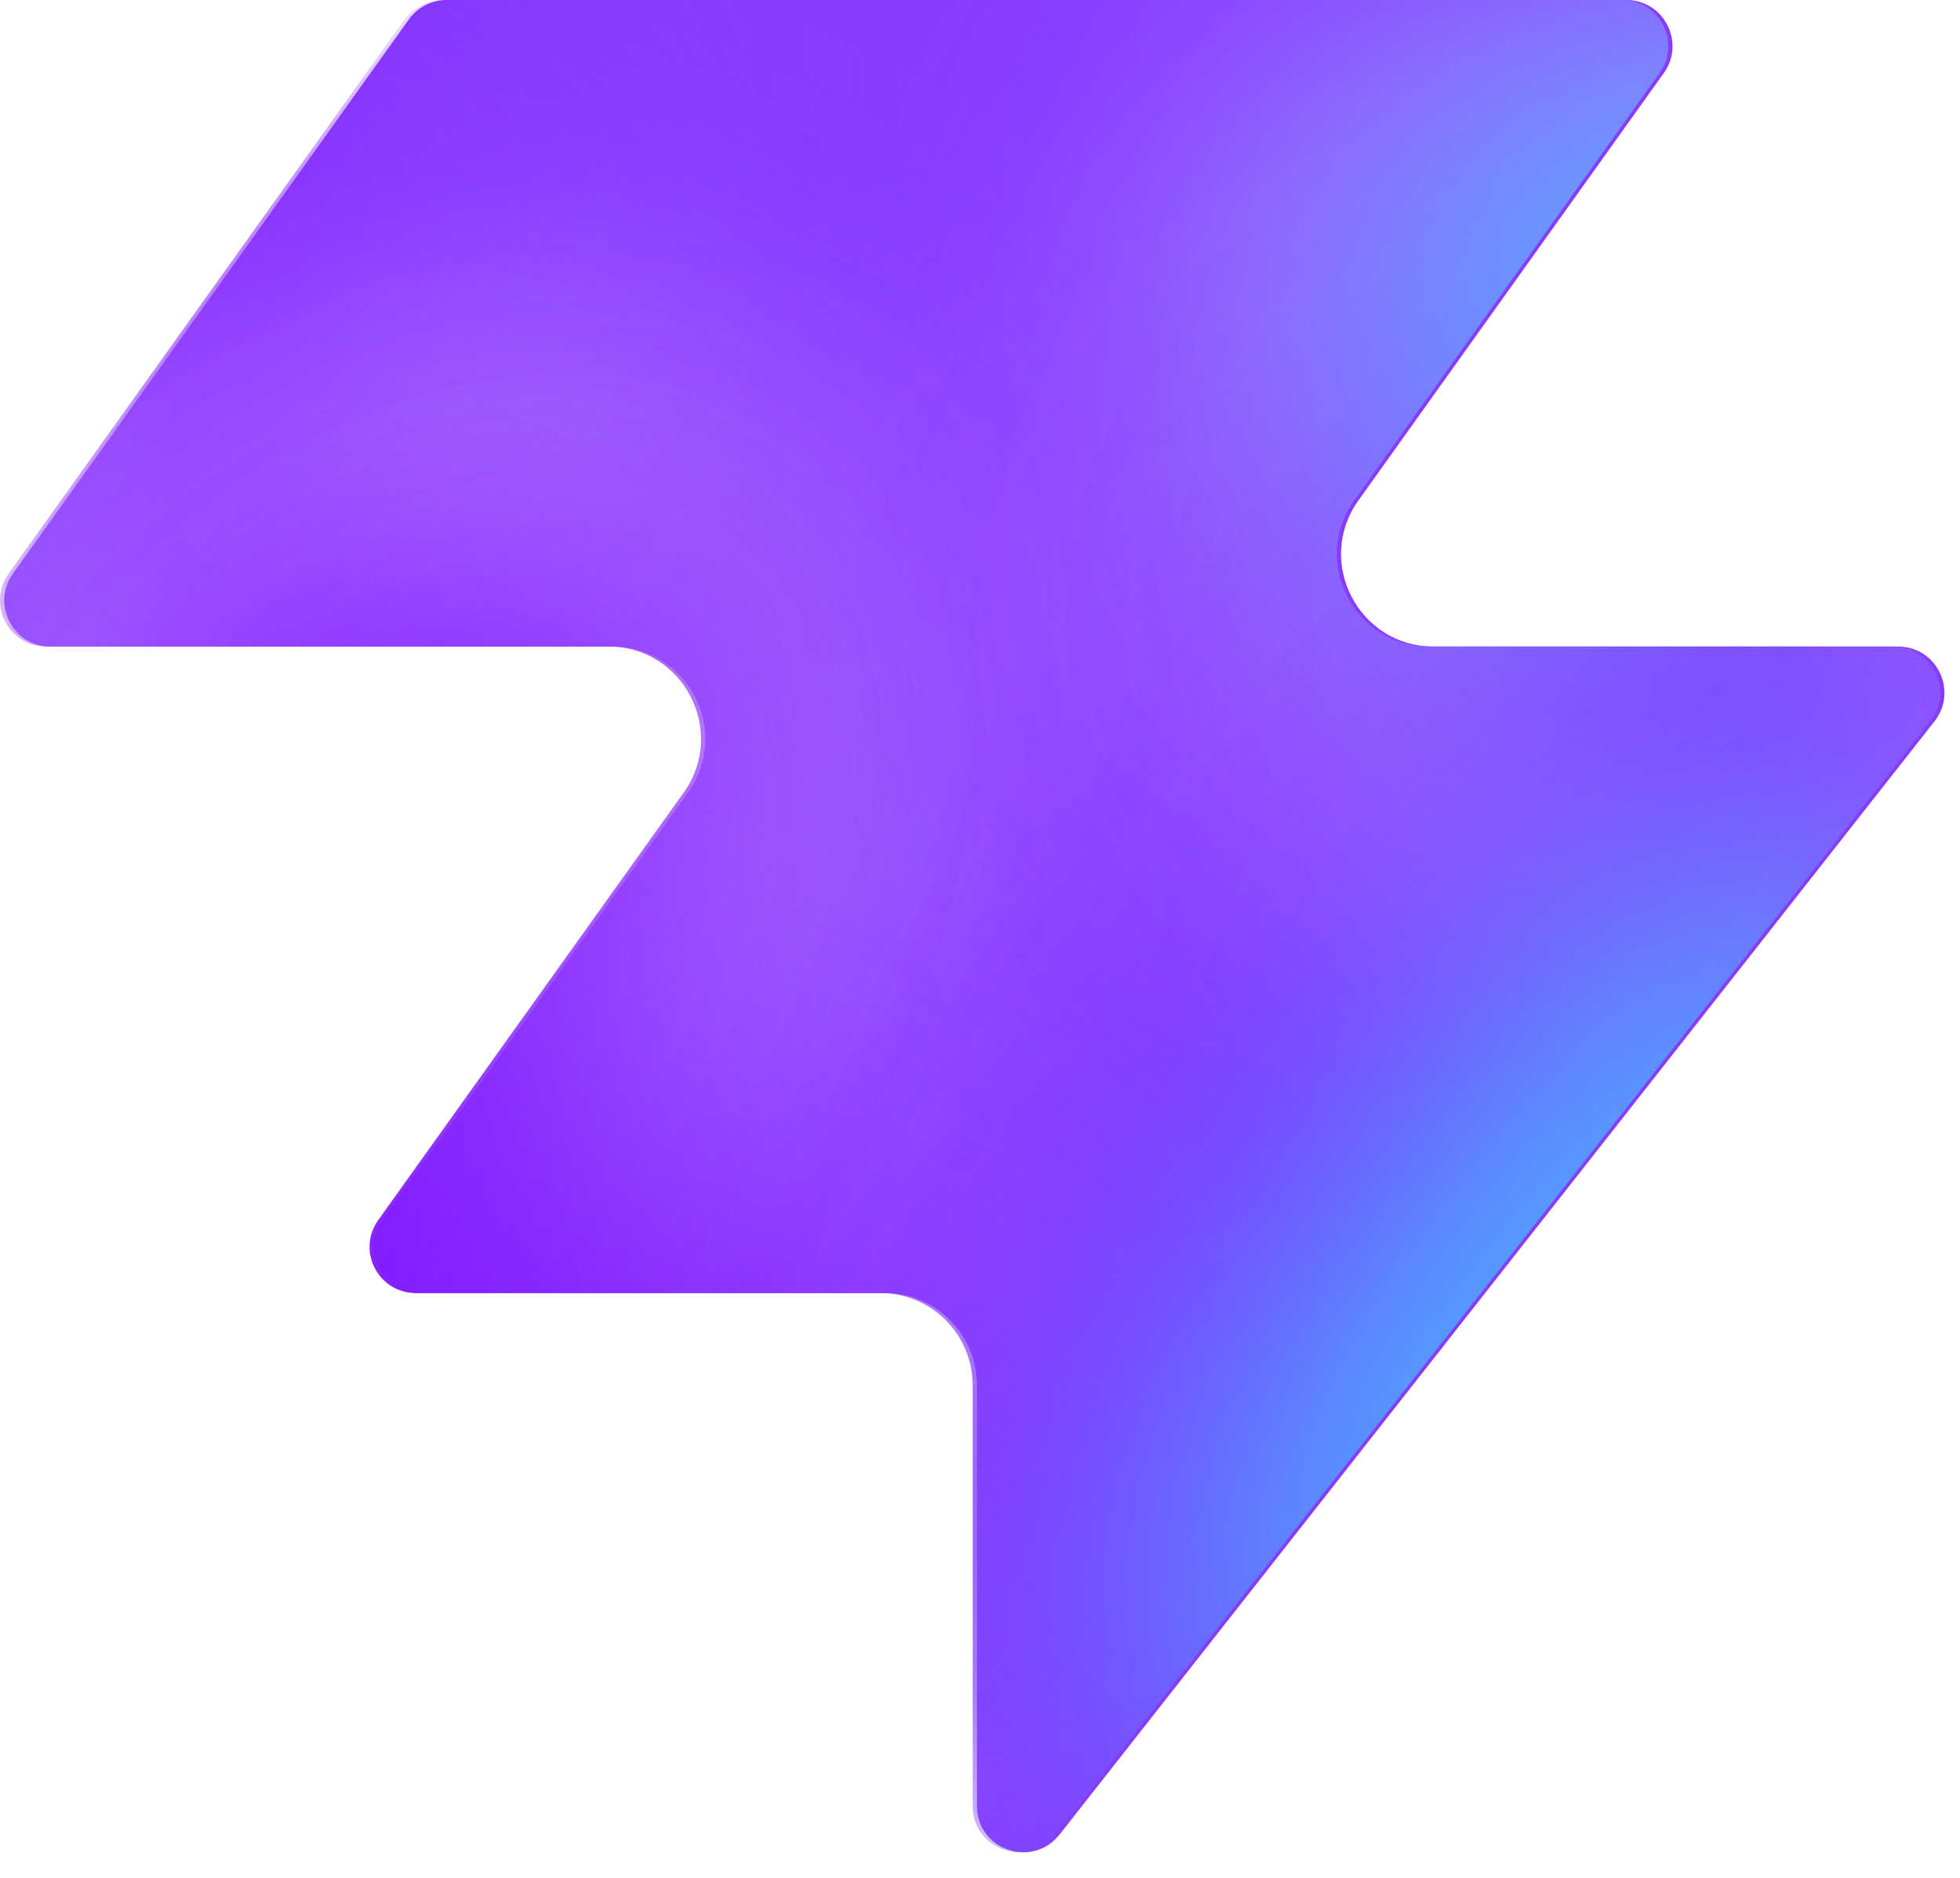
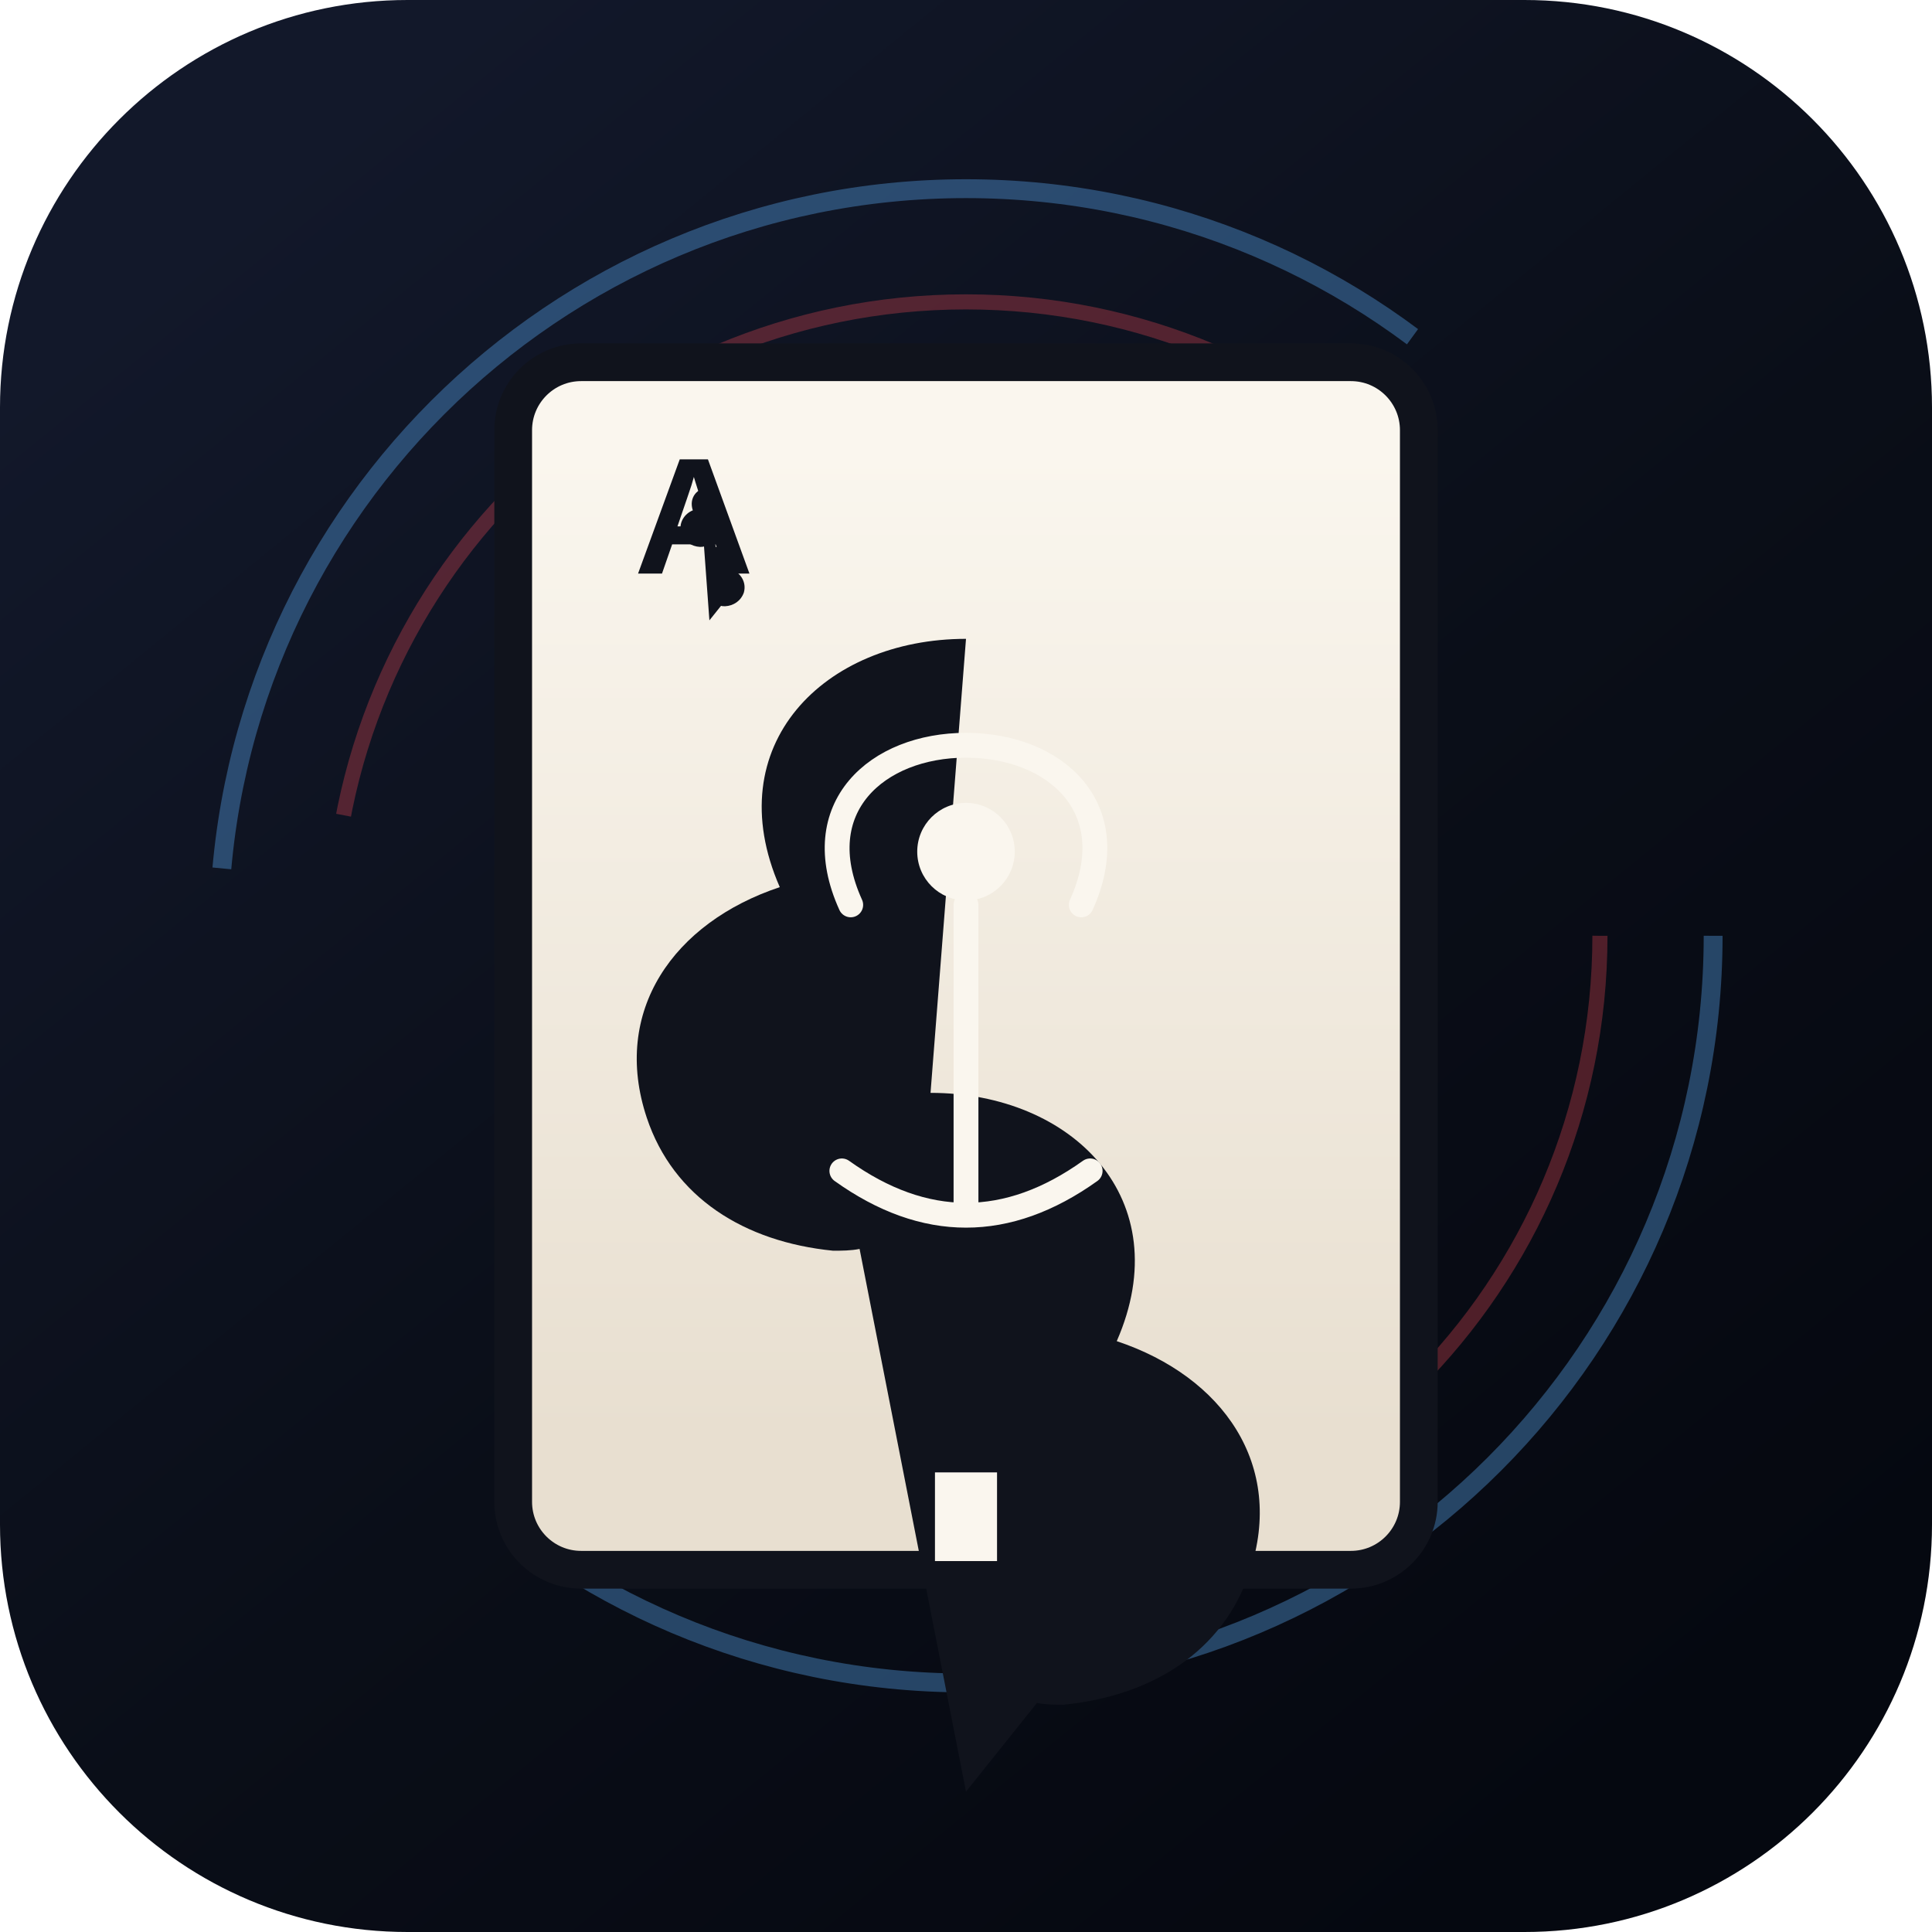
- <svg xmlns="http://www.w3.org/2000/svg" width="48" height="46" fill="none" viewBox="0 0 48 46">
-   <path fill="#863bff" d="M25.946 44.938c-.664.845-2.021.375-2.021-.698V33.937a2.26 2.26 0 0 0-2.262-2.262H10.287c-.92 0-1.456-1.04-.92-1.788l7.48-10.471c1.07-1.497 0-3.578-1.842-3.578H1.237c-.92 0-1.456-1.04-.92-1.788L10.013.474c.214-.297.556-.474.92-.474h28.894c.92 0 1.456 1.04.92 1.788l-7.48 10.471c-1.07 1.498 0 3.579 1.842 3.579h11.377c.943 0 1.473 1.088.89 1.83L25.947 44.94z" style="fill:#863bff;fill:color(display-p3 .525 .23 1);fill-opacity:1" />
-   <mask id="a" width="48" height="46" x="0" y="0" maskUnits="userSpaceOnUse" style="mask-type:alpha">
-     <path fill="#000" d="M25.842 44.938c-.664.844-2.021.375-2.021-.698V33.937a2.26 2.26 0 0 0-2.262-2.262H10.183c-.92 0-1.456-1.04-.92-1.788l7.48-10.471c1.07-1.498 0-3.579-1.842-3.579H1.133c-.92 0-1.456-1.04-.92-1.787L9.91.473c.214-.297.556-.474.92-.474h28.894c.92 0 1.456 1.04.92 1.788l-7.48 10.471c-1.07 1.498 0 3.578 1.842 3.578h11.377c.943 0 1.473 1.088.89 1.832L25.843 44.94z" style="fill:#000;fill-opacity:1" />
-   </mask>
-   <g mask="url(#a)">
-     <g filter="url(#b)">
-       <ellipse cx="5.508" cy="14.704" fill="#ede6ff" rx="5.508" ry="14.704" style="fill:#ede6ff;fill:color(display-p3 .927 .903 1);fill-opacity:1" transform="matrix(.00324 1 1 -.00324 -4.47 31.516)" />
-     </g>
-     <g filter="url(#c)">
-       <ellipse cx="10.399" cy="29.851" fill="#ede6ff" rx="10.399" ry="29.851" style="fill:#ede6ff;fill:color(display-p3 .927 .903 1);fill-opacity:1" transform="matrix(.00324 1 1 -.00324 -39.328 7.883)" />
-     </g>
-     <g filter="url(#d)">
-       <ellipse cx="5.508" cy="30.487" fill="#7e14ff" rx="5.508" ry="30.487" style="fill:#7e14ff;fill:color(display-p3 .492 .077 1);fill-opacity:1" transform="rotate(89.814 -25.913 -14.639)scale(1 -1)" />
-     </g>
-     <g filter="url(#e)">
-       <ellipse cx="5.508" cy="30.599" fill="#7e14ff" rx="5.508" ry="30.599" style="fill:#7e14ff;fill:color(display-p3 .492 .077 1);fill-opacity:1" transform="rotate(89.814 -32.644 -3.334)scale(1 -1)" />
-     </g>
-     <g filter="url(#f)">
-       <ellipse cx="5.508" cy="30.599" fill="#7e14ff" rx="5.508" ry="30.599" style="fill:#7e14ff;fill:color(display-p3 .492 .077 1);fill-opacity:1" transform="matrix(.00324 1 1 -.00324 -34.34 30.47)" />
-     </g>
-     <g filter="url(#g)">
-       <ellipse cx="14.072" cy="22.078" fill="#ede6ff" rx="14.072" ry="22.078" style="fill:#ede6ff;fill:color(display-p3 .927 .903 1);fill-opacity:1" transform="rotate(93.35 24.506 48.493)scale(-1 1)" />
-     </g>
-     <g filter="url(#h)">
-       <ellipse cx="3.47" cy="21.501" fill="#7e14ff" rx="3.47" ry="21.501" style="fill:#7e14ff;fill:color(display-p3 .492 .077 1);fill-opacity:1" transform="rotate(89.009 28.708 47.59)scale(-1 1)" />
-     </g>
-     <g filter="url(#i)">
-       <ellipse cx="3.47" cy="21.501" fill="#7e14ff" rx="3.47" ry="21.501" style="fill:#7e14ff;fill:color(display-p3 .492 .077 1);fill-opacity:1" transform="rotate(89.009 28.708 47.59)scale(-1 1)" />
-     </g>
-     <g filter="url(#j)">
-       <ellipse cx=".387" cy="8.972" fill="#7e14ff" rx="4.407" ry="29.108" style="fill:#7e14ff;fill:color(display-p3 .492 .077 1);fill-opacity:1" transform="rotate(39.51 .387 8.972)" />
-     </g>
-     <g filter="url(#k)">
-       <ellipse cx="47.523" cy="-6.092" fill="#7e14ff" rx="4.407" ry="29.108" style="fill:#7e14ff;fill:color(display-p3 .492 .077 1);fill-opacity:1" transform="rotate(37.892 47.523 -6.092)" />
-     </g>
-     <g filter="url(#l)">
-       <ellipse cx="41.412" cy="6.333" fill="#47bfff" rx="5.971" ry="9.665" style="fill:#47bfff;fill:color(display-p3 .28 .748 1);fill-opacity:1" transform="rotate(37.892 41.412 6.333)" />
-     </g>
-     <g filter="url(#m)">
-       <ellipse cx="-1.879" cy="38.332" fill="#7e14ff" rx="4.407" ry="29.108" style="fill:#7e14ff;fill:color(display-p3 .492 .077 1);fill-opacity:1" transform="rotate(37.892 -1.88 38.332)" />
-     </g>
-     <g filter="url(#n)">
-       <ellipse cx="-1.879" cy="38.332" fill="#7e14ff" rx="4.407" ry="29.108" style="fill:#7e14ff;fill:color(display-p3 .492 .077 1);fill-opacity:1" transform="rotate(37.892 -1.88 38.332)" />
-     </g>
-     <g filter="url(#o)">
-       <ellipse cx="35.651" cy="29.907" fill="#7e14ff" rx="4.407" ry="29.108" style="fill:#7e14ff;fill:color(display-p3 .492 .077 1);fill-opacity:1" transform="rotate(37.892 35.651 29.907)" />
-     </g>
-     <g filter="url(#p)">
-       <ellipse cx="38.418" cy="32.4" fill="#47bfff" rx="5.971" ry="15.297" style="fill:#47bfff;fill:color(display-p3 .28 .748 1);fill-opacity:1" transform="rotate(37.892 38.418 32.4)" />
-     </g>
+ <svg xmlns="http://www.w3.org/2000/svg" viewBox="0 0 512 512" fill="none" role="img" aria-label="Booray app icon">
+   <defs>
+     <linearGradient id="bg" x1="80" y1="40" x2="432" y2="472" gradientUnits="userSpaceOnUse">
+       <stop stop-color="#12182a" />
+       <stop offset="0.55" stop-color="#0a0e18" />
+       <stop offset="1" stop-color="#050810" />
+     </linearGradient>
+     <linearGradient id="cream" x1="256" y1="120" x2="256" y2="380" gradientUnits="userSpaceOnUse">
+       <stop stop-color="#faf6ee" />
+       <stop offset="1" stop-color="#e8dfd0" />
+     </linearGradient>
+     <clipPath id="cardClip">
+       <rect x="136" y="96" width="240" height="320" rx="18" />
+     </clipPath>
+   </defs>
+   <rect width="512" height="512" rx="108" fill="url(#bg)" />
+   <circle cx="256" cy="248" r="198" stroke="#5eb3ff" stroke-opacity="0.35" stroke-width="5" fill="none" stroke-dasharray="420 220" />
+   <circle cx="256" cy="248" r="168" stroke="#e84855" stroke-opacity="0.32" stroke-width="4" fill="none" stroke-dasharray="360 200" />
+   <rect x="136" y="96" width="240" height="320" rx="18" fill="url(#cream)" stroke="#10131c" stroke-width="10" />
+   <text x="168" y="152" font-family="Arial Black, Arial, sans-serif" font-size="44" font-weight="900" fill="#10131c">A</text>
+   <path fill="#10131c" transform="translate(188 138) scale(1.1)" d="M0 -8c-3 0-5 2.5-4 5.5-2 .8-3.5 3-2.8 5.5.7 2 2.5 3.2 4.5 3.3.3 0 .7 0 1-.1L0 24l2.8-3.5c.3.1.7.1 1 .1 2-.1 3.8-1.3 4.5-3.3.7-2.5-.8-4.7-2.8-5.5 1-3-1-5.5-4-5.5z" />
+   <g transform="translate(256 268) scale(2.35)">
+     <path fill="#10131c" d="M0 -42c-16 0-28 12-21 28-12 4-19 14-15 26 3 9 11 14 21 15 1 0 2 0 3-.2L0 88l8-10c1 .2 2 .2 3 .2 10-1 18-6 21-15 4-12-3-22-15-26 7-16-5-28-21-28z" />
+     <path fill="none" stroke="#faf6ee" stroke-width="2.8" stroke-linecap="round" d="M0 -30c-10 0-18 7-13 18M0 -30c10 0 18 7 13 18M0 -12v34M-14 18q14 10 28 0" />
+     <circle cx="0" cy="-18" r="5.5" fill="#faf6ee" />
+     <rect x="-3.5" y="52" width="7" height="10" fill="#faf6ee" />
  </g>
-   <defs>
-     <filter id="b" width="60.045" height="41.654" x="-19.77" y="16.149" color-interpolation-filters="sRGB" filterUnits="userSpaceOnUse">
-       <feFlood flood-opacity="0" result="BackgroundImageFix" />
-       <feBlend in="SourceGraphic" in2="BackgroundImageFix" result="shape" />
-       <feGaussianBlur result="effect1_foregroundBlur_2002_17158" stdDeviation="7.659" />
-     </filter>
-     <filter id="c" width="90.34" height="51.437" x="-54.613" y="-7.533" color-interpolation-filters="sRGB" filterUnits="userSpaceOnUse">
-       <feFlood flood-opacity="0" result="BackgroundImageFix" />
-       <feBlend in="SourceGraphic" in2="BackgroundImageFix" result="shape" />
-       <feGaussianBlur result="effect1_foregroundBlur_2002_17158" stdDeviation="7.659" />
-     </filter>
-     <filter id="d" width="79.355" height="29.4" x="-49.64" y="2.03" color-interpolation-filters="sRGB" filterUnits="userSpaceOnUse">
-       <feFlood flood-opacity="0" result="BackgroundImageFix" />
-       <feBlend in="SourceGraphic" in2="BackgroundImageFix" result="shape" />
-       <feGaussianBlur result="effect1_foregroundBlur_2002_17158" stdDeviation="4.596" />
-     </filter>
-     <filter id="e" width="79.579" height="29.4" x="-45.045" y="20.029" color-interpolation-filters="sRGB" filterUnits="userSpaceOnUse">
-       <feFlood flood-opacity="0" result="BackgroundImageFix" />
-       <feBlend in="SourceGraphic" in2="BackgroundImageFix" result="shape" />
-       <feGaussianBlur result="effect1_foregroundBlur_2002_17158" stdDeviation="4.596" />
-     </filter>
-     <filter id="f" width="79.579" height="29.4" x="-43.513" y="21.178" color-interpolation-filters="sRGB" filterUnits="userSpaceOnUse">
-       <feFlood flood-opacity="0" result="BackgroundImageFix" />
-       <feBlend in="SourceGraphic" in2="BackgroundImageFix" result="shape" />
-       <feGaussianBlur result="effect1_foregroundBlur_2002_17158" stdDeviation="4.596" />
-     </filter>
-     <filter id="g" width="74.749" height="58.852" x="15.756" y="-17.901" color-interpolation-filters="sRGB" filterUnits="userSpaceOnUse">
-       <feFlood flood-opacity="0" result="BackgroundImageFix" />
-       <feBlend in="SourceGraphic" in2="BackgroundImageFix" result="shape" />
-       <feGaussianBlur result="effect1_foregroundBlur_2002_17158" stdDeviation="7.659" />
-     </filter>
-     <filter id="h" width="61.377" height="25.362" x="23.548" y="2.284" color-interpolation-filters="sRGB" filterUnits="userSpaceOnUse">
-       <feFlood flood-opacity="0" result="BackgroundImageFix" />
-       <feBlend in="SourceGraphic" in2="BackgroundImageFix" result="shape" />
-       <feGaussianBlur result="effect1_foregroundBlur_2002_17158" stdDeviation="4.596" />
-     </filter>
-     <filter id="i" width="61.377" height="25.362" x="23.548" y="2.284" color-interpolation-filters="sRGB" filterUnits="userSpaceOnUse">
-       <feFlood flood-opacity="0" result="BackgroundImageFix" />
-       <feBlend in="SourceGraphic" in2="BackgroundImageFix" result="shape" />
-       <feGaussianBlur result="effect1_foregroundBlur_2002_17158" stdDeviation="4.596" />
-     </filter>
-     <filter id="j" width="56.045" height="63.649" x="-27.636" y="-22.853" color-interpolation-filters="sRGB" filterUnits="userSpaceOnUse">
-       <feFlood flood-opacity="0" result="BackgroundImageFix" />
-       <feBlend in="SourceGraphic" in2="BackgroundImageFix" result="shape" />
-       <feGaussianBlur result="effect1_foregroundBlur_2002_17158" stdDeviation="4.596" />
-     </filter>
-     <filter id="k" width="54.814" height="64.646" x="20.116" y="-38.415" color-interpolation-filters="sRGB" filterUnits="userSpaceOnUse">
-       <feFlood flood-opacity="0" result="BackgroundImageFix" />
-       <feBlend in="SourceGraphic" in2="BackgroundImageFix" result="shape" />
-       <feGaussianBlur result="effect1_foregroundBlur_2002_17158" stdDeviation="4.596" />
-     </filter>
-     <filter id="l" width="33.541" height="35.313" x="24.641" y="-11.323" color-interpolation-filters="sRGB" filterUnits="userSpaceOnUse">
-       <feFlood flood-opacity="0" result="BackgroundImageFix" />
-       <feBlend in="SourceGraphic" in2="BackgroundImageFix" result="shape" />
-       <feGaussianBlur result="effect1_foregroundBlur_2002_17158" stdDeviation="4.596" />
-     </filter>
-     <filter id="m" width="54.814" height="64.646" x="-29.286" y="6.009" color-interpolation-filters="sRGB" filterUnits="userSpaceOnUse">
-       <feFlood flood-opacity="0" result="BackgroundImageFix" />
-       <feBlend in="SourceGraphic" in2="BackgroundImageFix" result="shape" />
-       <feGaussianBlur result="effect1_foregroundBlur_2002_17158" stdDeviation="4.596" />
-     </filter>
-     <filter id="n" width="54.814" height="64.646" x="-29.286" y="6.009" color-interpolation-filters="sRGB" filterUnits="userSpaceOnUse">
-       <feFlood flood-opacity="0" result="BackgroundImageFix" />
-       <feBlend in="SourceGraphic" in2="BackgroundImageFix" result="shape" />
-       <feGaussianBlur result="effect1_foregroundBlur_2002_17158" stdDeviation="4.596" />
-     </filter>
-     <filter id="o" width="54.814" height="64.646" x="8.244" y="-2.416" color-interpolation-filters="sRGB" filterUnits="userSpaceOnUse">
-       <feFlood flood-opacity="0" result="BackgroundImageFix" />
-       <feBlend in="SourceGraphic" in2="BackgroundImageFix" result="shape" />
-       <feGaussianBlur result="effect1_foregroundBlur_2002_17158" stdDeviation="4.596" />
-     </filter>
-     <filter id="p" width="39.409" height="43.623" x="18.713" y="10.588" color-interpolation-filters="sRGB" filterUnits="userSpaceOnUse">
-       <feFlood flood-opacity="0" result="BackgroundImageFix" />
-       <feBlend in="SourceGraphic" in2="BackgroundImageFix" result="shape" />
-       <feGaussianBlur result="effect1_foregroundBlur_2002_17158" stdDeviation="4.596" />
-     </filter>
-   </defs>
</svg>
